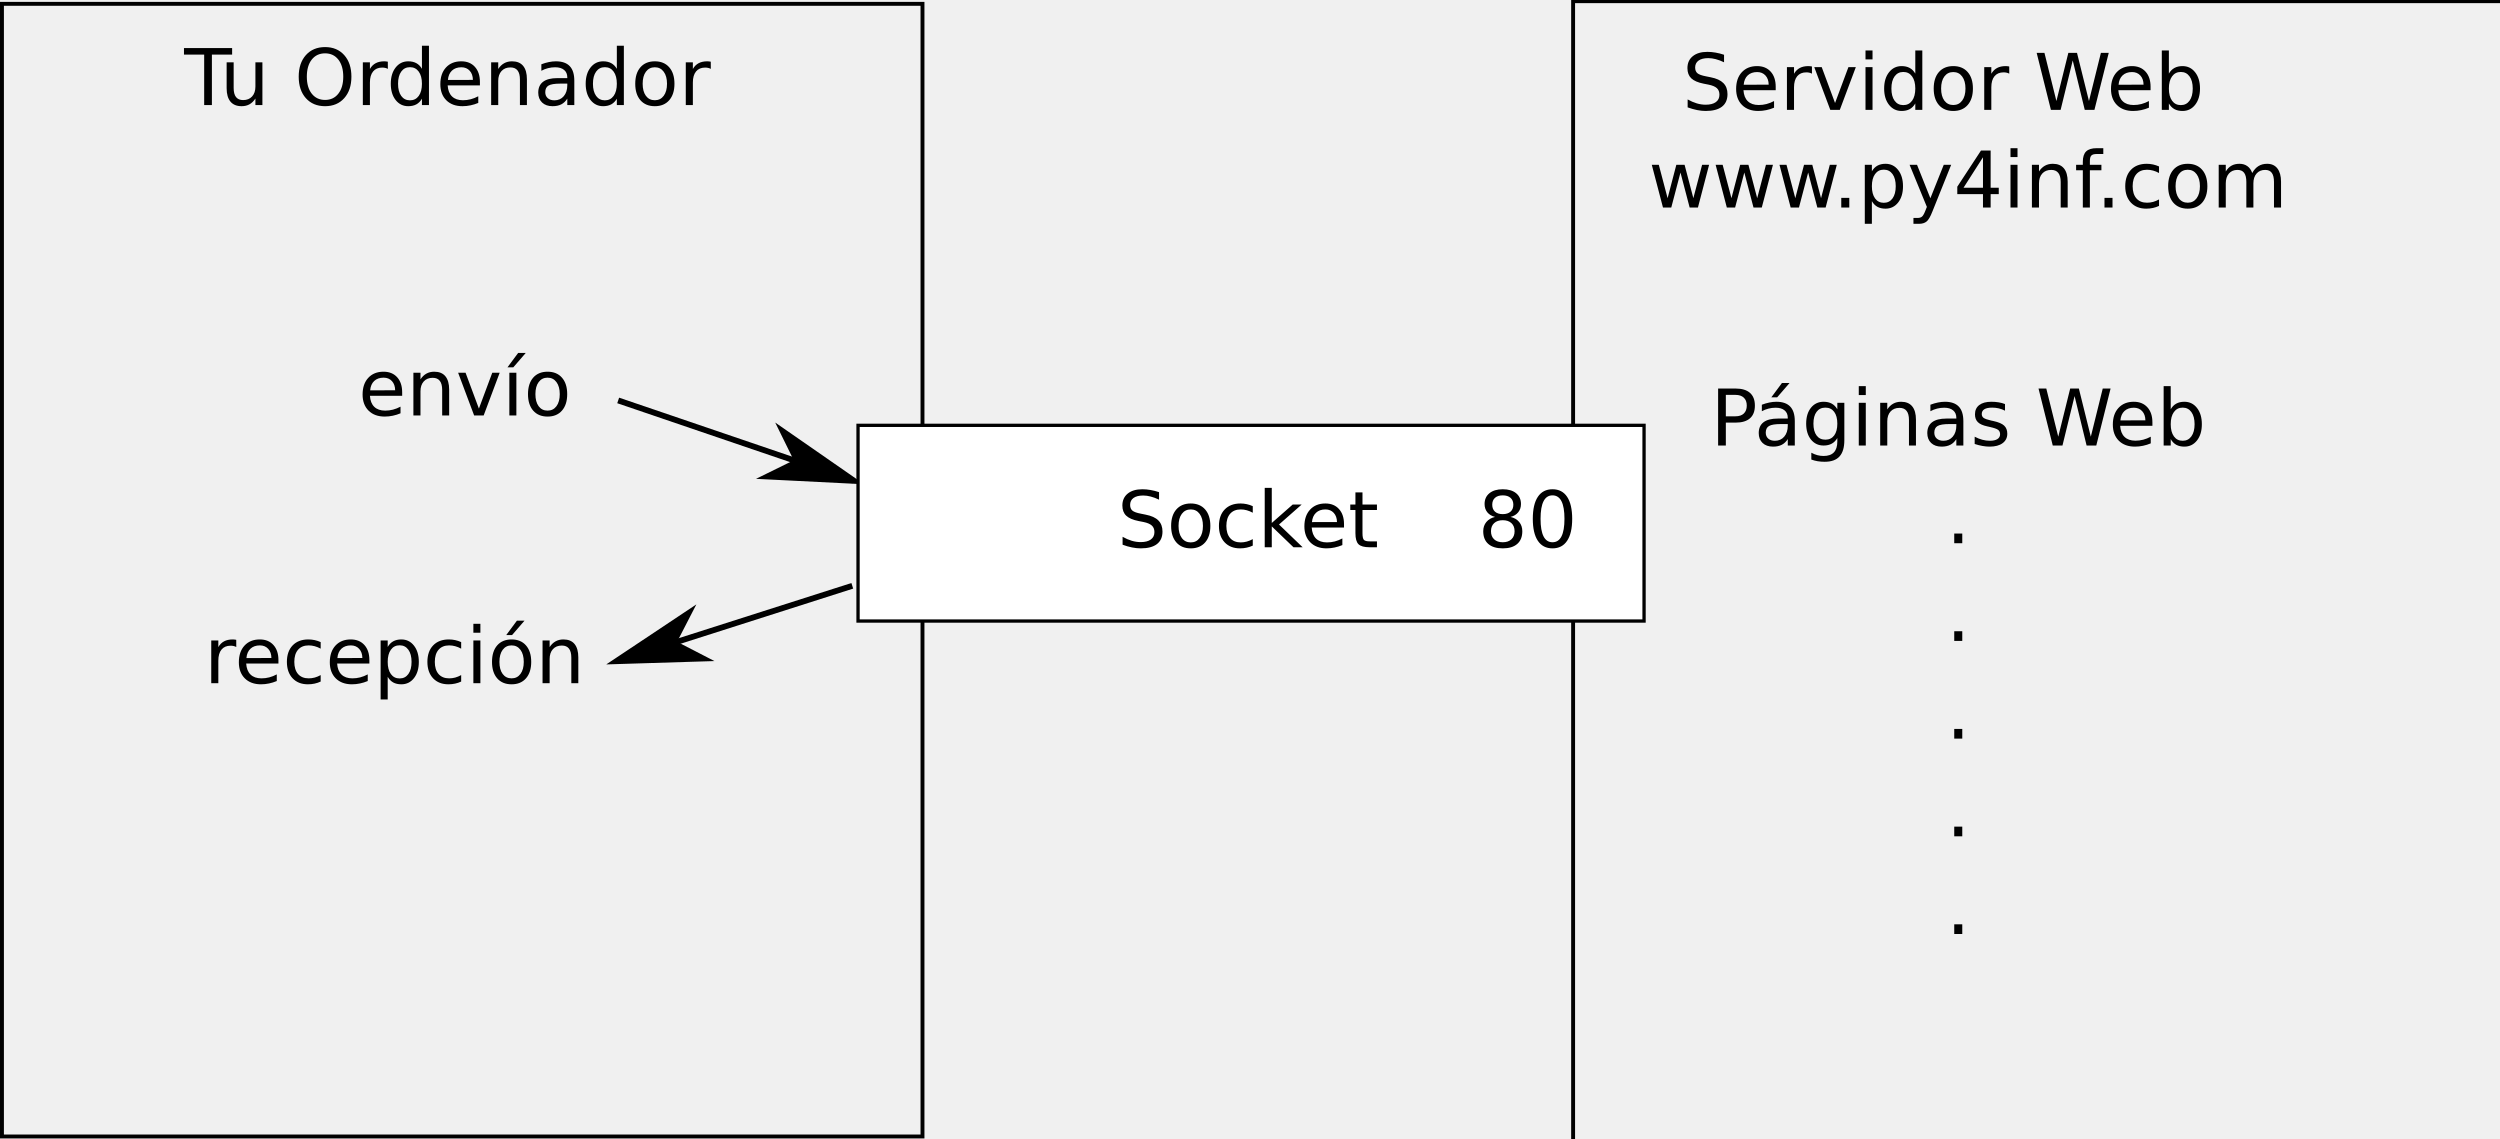
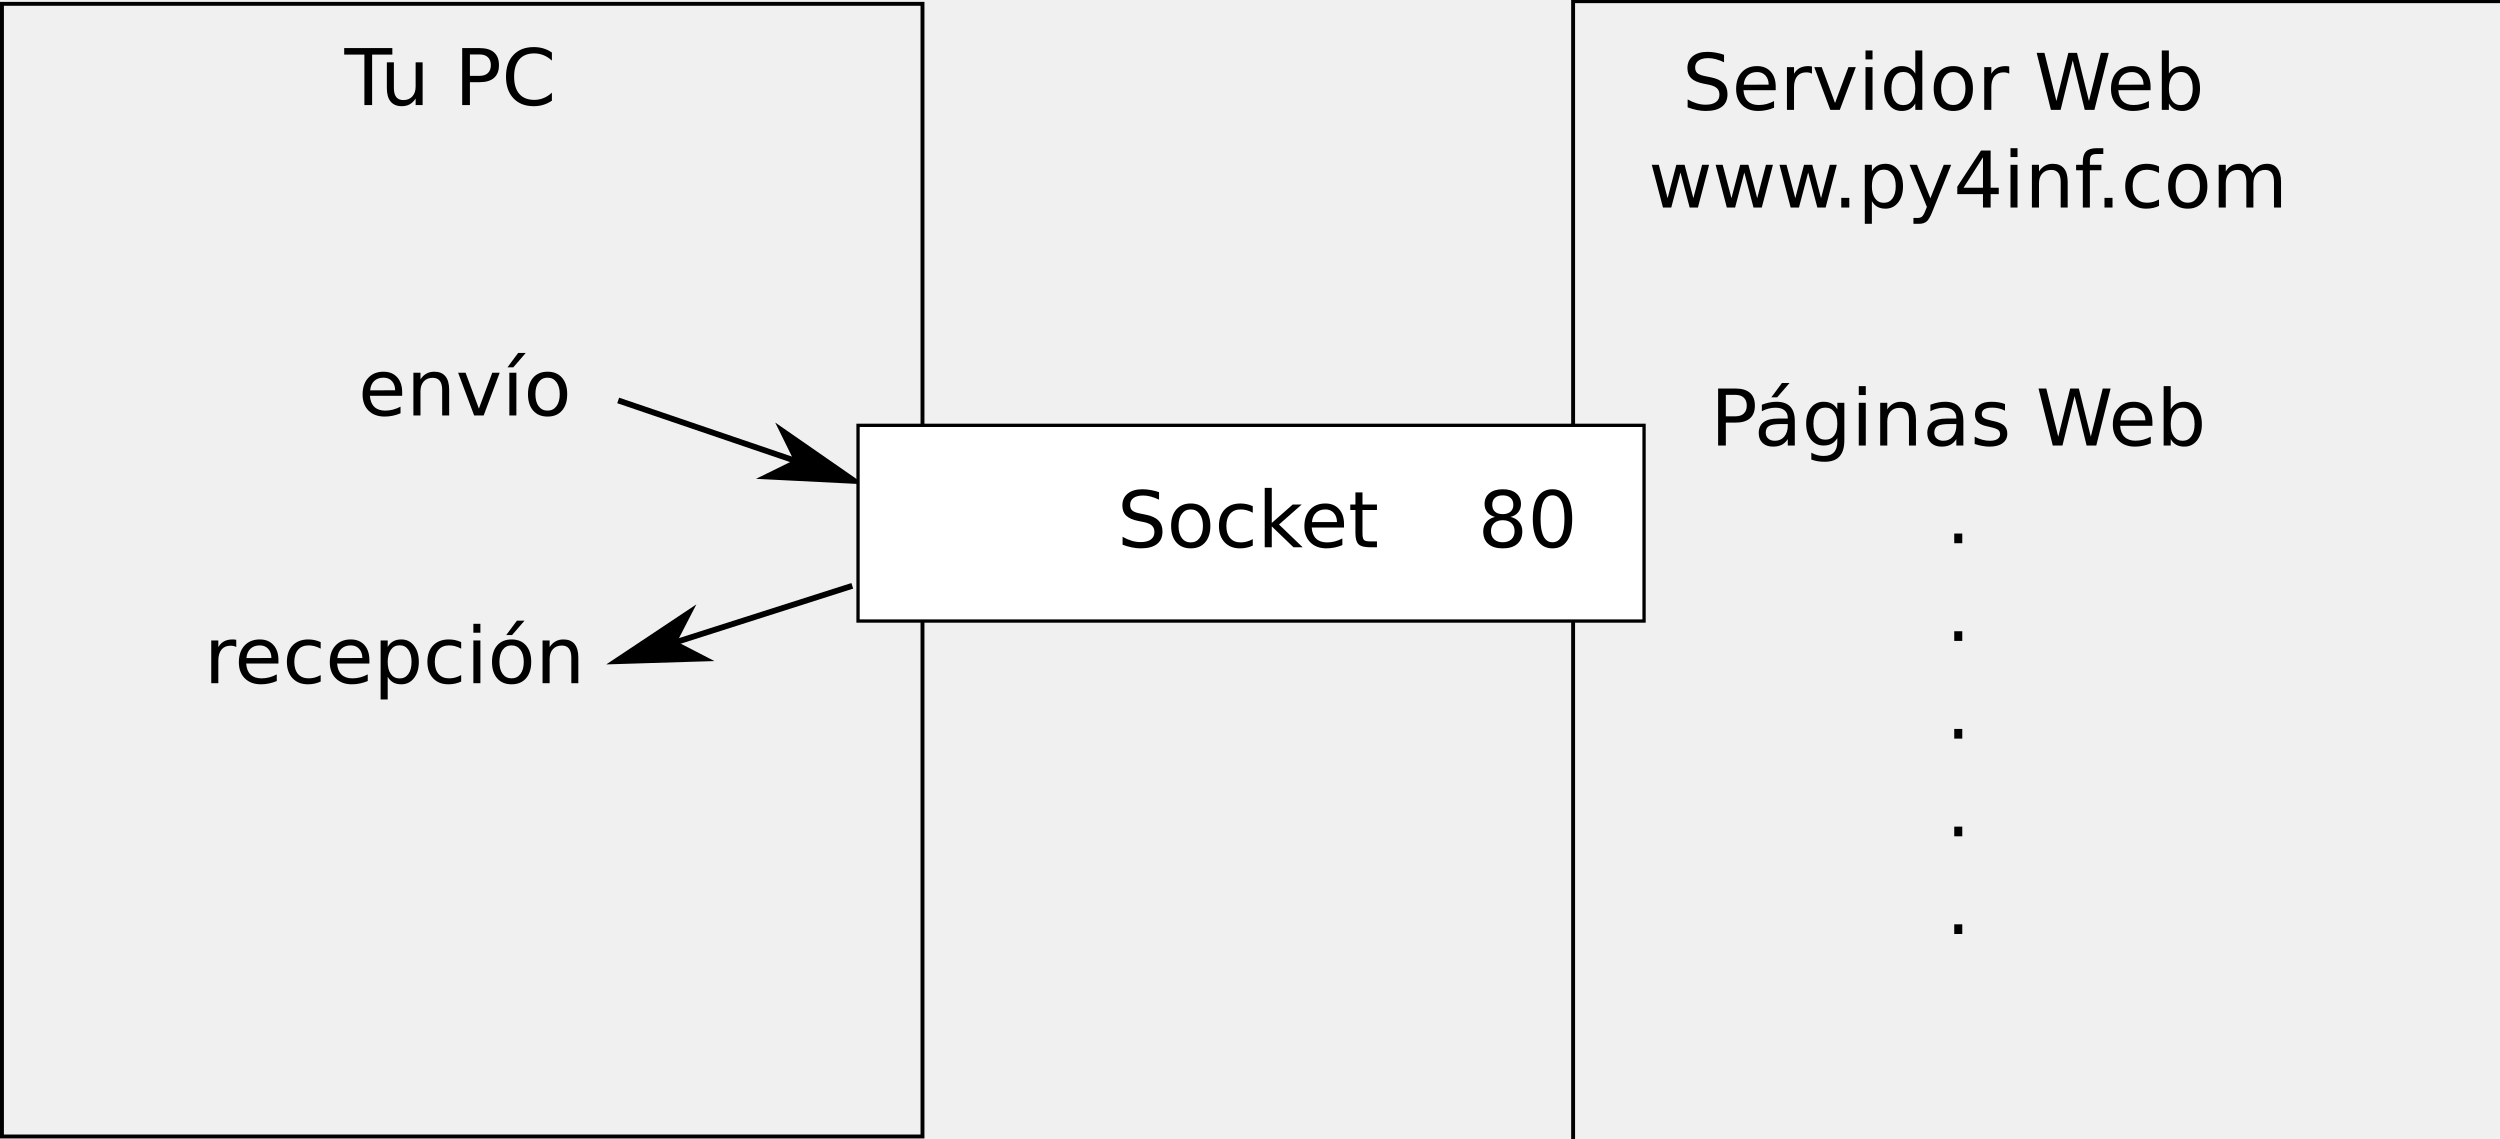
<svg xmlns="http://www.w3.org/2000/svg" width="1279.515" height="582.657" id="svg2" version="1.1">
  <defs id="defs4">
    <marker orient="auto" refY="0" refX="0" id="Arrow1Lstart" style="overflow:visible">
      <path id="path3760" d="M 0,0 5,-5 -12.5,0 5,5 0,0 z" style="fill-rule:evenodd;stroke:#000000;stroke-width:1pt;marker-start:none" transform="matrix(0.8,0,0,0.8,10,0)" />
    </marker>
    <marker orient="auto" refY="0" refX="0" id="Arrow1Lend" style="overflow:visible">
      <path id="path3763" d="M 0,0 5,-5 -12.5,0 5,5 0,0 z" style="fill-rule:evenodd;stroke:#000000;stroke-width:1pt;marker-start:none" transform="matrix(-0.8,0,0,-0.8,-10,0)" />
    </marker>
  </defs>
  <g id="layer1" transform="translate(-40.28987,-338.2337)">
    <rect style="fill:none;stroke:#000000;stroke-width:1.999;stroke-linecap:butt;stroke-linejoin:miter;stroke-miterlimit:4;stroke-opacity:1;stroke-dasharray:none" id="rect2816" width="471.135" height="579.694" x="41.289" y="-919.891" ry="0" transform="scale(1,-1)" />
-     <text xml:space="preserve" style="font-style:normal;font-weight:normal;font-size:39.978px;font-family:'Bitstream Vera Sans';fill:#000000;fill-opacity:1;stroke:none" x="134.633" y="391.802" id="text2845" transform="scale(0.9994527,1.000548)">
-       <tspan id="tspan2847" x="134.633" y="391.802">Tu Ordenador</tspan>
+     <text xml:space="preserve" style="font-style:normal;font-weight:normal;font-size:39.978px;font-family:'Bitstream Vera Sans';fill:#000000;fill-opacity:1;stroke:none" x="216.678" y="391.802" id="text2845" transform="scale(0.9994527,1.000548)">
+       <tspan id="tspan2847" x="216.678" y="391.802">Tu PC</tspan>
    </text>
    <text xml:space="preserve" style="font-style:normal;font-variant:normal;font-weight:normal;font-stretch:normal;font-size:39.978px;line-height:125%;font-family:'Bitstream Vera Sans';-inkscape-font-specification:'Bitstream Vera Sans';text-align:center;writing-mode:lr-tb;text-anchor:middle;fill:#000000;fill-opacity:1;stroke:none" x="1079.916" y="394.249" id="text2905" transform="scale(0.9994527,1.000548)">
      <tspan id="tspan2907" x="1079.916" y="394.249">Servidor Web</tspan>
      <tspan x="1079.916" y="444.221" id="tspan2911">www.py4inf.com</tspan>
    </text>
    <text xml:space="preserve" style="font-style:normal;font-weight:normal;font-size:39.978px;font-family:'Bitstream Vera Sans';fill:#000000;fill-opacity:1;stroke:none" x="223.789" y="550.574" id="text2917" transform="scale(0.9994527,1.000548)">
      <tspan id="tspan2919" x="223.789" y="550.574">envío</tspan>
    </text>
    <text xml:space="preserve" style="font-style:normal;font-weight:normal;font-size:39.978px;font-family:'Bitstream Vera Sans';fill:#000000;fill-opacity:1;stroke:none" x="144.866" y="687.525" id="text2921" transform="scale(0.9994527,1.000548)">
      <tspan id="tspan2923" x="144.866" y="687.525">recepción</tspan>
    </text>
    <path style="fill:none;stroke:#000000;stroke-width:2.998;stroke-linecap:butt;stroke-linejoin:miter;stroke-miterlimit:4;stroke-opacity:1;stroke-dasharray:none;marker-end:url(#Arrow1Lend)" d="M 356.68,543.183 C 477.061,584.208 477.061,584.208 477.061,584.208" id="path2954" />
    <path style="fill:none;stroke:#000000;stroke-width:2.998;stroke-linecap:butt;stroke-linejoin:miter;stroke-miterlimit:4;stroke-opacity:1;stroke-dasharray:none;marker-start:url(#Arrow1Lstart);marker-end:none" d="M 356.116,676.516 476.498,638.055" id="path2983" />
    <text xml:space="preserve" style="font-style:normal;font-variant:normal;font-weight:normal;font-stretch:normal;font-size:39.978px;line-height:125%;font-family:'Bitstream Vera Sans';-inkscape-font-specification:'Bitstream Vera Sans';text-align:center;writing-mode:lr-tb;text-anchor:middle;fill:#000000;fill-opacity:1;stroke:none" x="1087.604" y="565.95" id="text4951" transform="scale(0.9994527,1.000548)">
      <tspan id="tspan4953" x="1087.604" y="565.95">Páginas Web</tspan>
      <tspan x="1087.604" y="615.922" id="tspan4955">.</tspan>
      <tspan x="1087.604" y="665.895" id="tspan4957">.</tspan>
      <tspan x="1087.604" y="715.868" id="tspan4959">.</tspan>
      <tspan x="1087.604" y="765.841" id="tspan4961">.</tspan>
      <tspan x="1087.604" y="815.813" id="tspan4963">.</tspan>
      <tspan x="1087.604" y="865.786" id="tspan4965" />
    </text>
    <rect style="fill:none;fill-rule:evenodd;stroke:#000000;stroke-width:2;stroke-linecap:butt;stroke-linejoin:miter;stroke-opacity:1;stroke-miterlimit:4;stroke-dasharray:none" id="rect2844" width="479.487" height="589.744" x="805.128" y="0.606" transform="translate(40.28987,338.2337)" />
    <rect style="fill:#ffffff;fill-opacity:1;stroke:#000000;stroke-width:1.688;stroke-miterlimit:4;stroke-dasharray:none" id="rect2909" width="402.289" height="100.165" x="479.437" y="555.921" />
    <text xml:space="preserve" style="font-size:40px;font-style:normal;font-weight:normal;fill:#000000;fill-opacity:1;stroke:none;font-family:Bitstream Vera Sans" x="612.085" y="618.326" id="text3630">
      <tspan id="tspan3632" x="612.085" y="618.326">Socket</tspan>
    </text>
    <text xml:space="preserve" style="font-size:40px;font-style:normal;font-weight:normal;fill:#000000;fill-opacity:1;stroke:none;font-family:Bitstream Vera Sans" x="796.7" y="618.326" id="text3634">
      <tspan id="tspan3636" x="796.7" y="618.326">80</tspan>
    </text>
  </g>
</svg>
